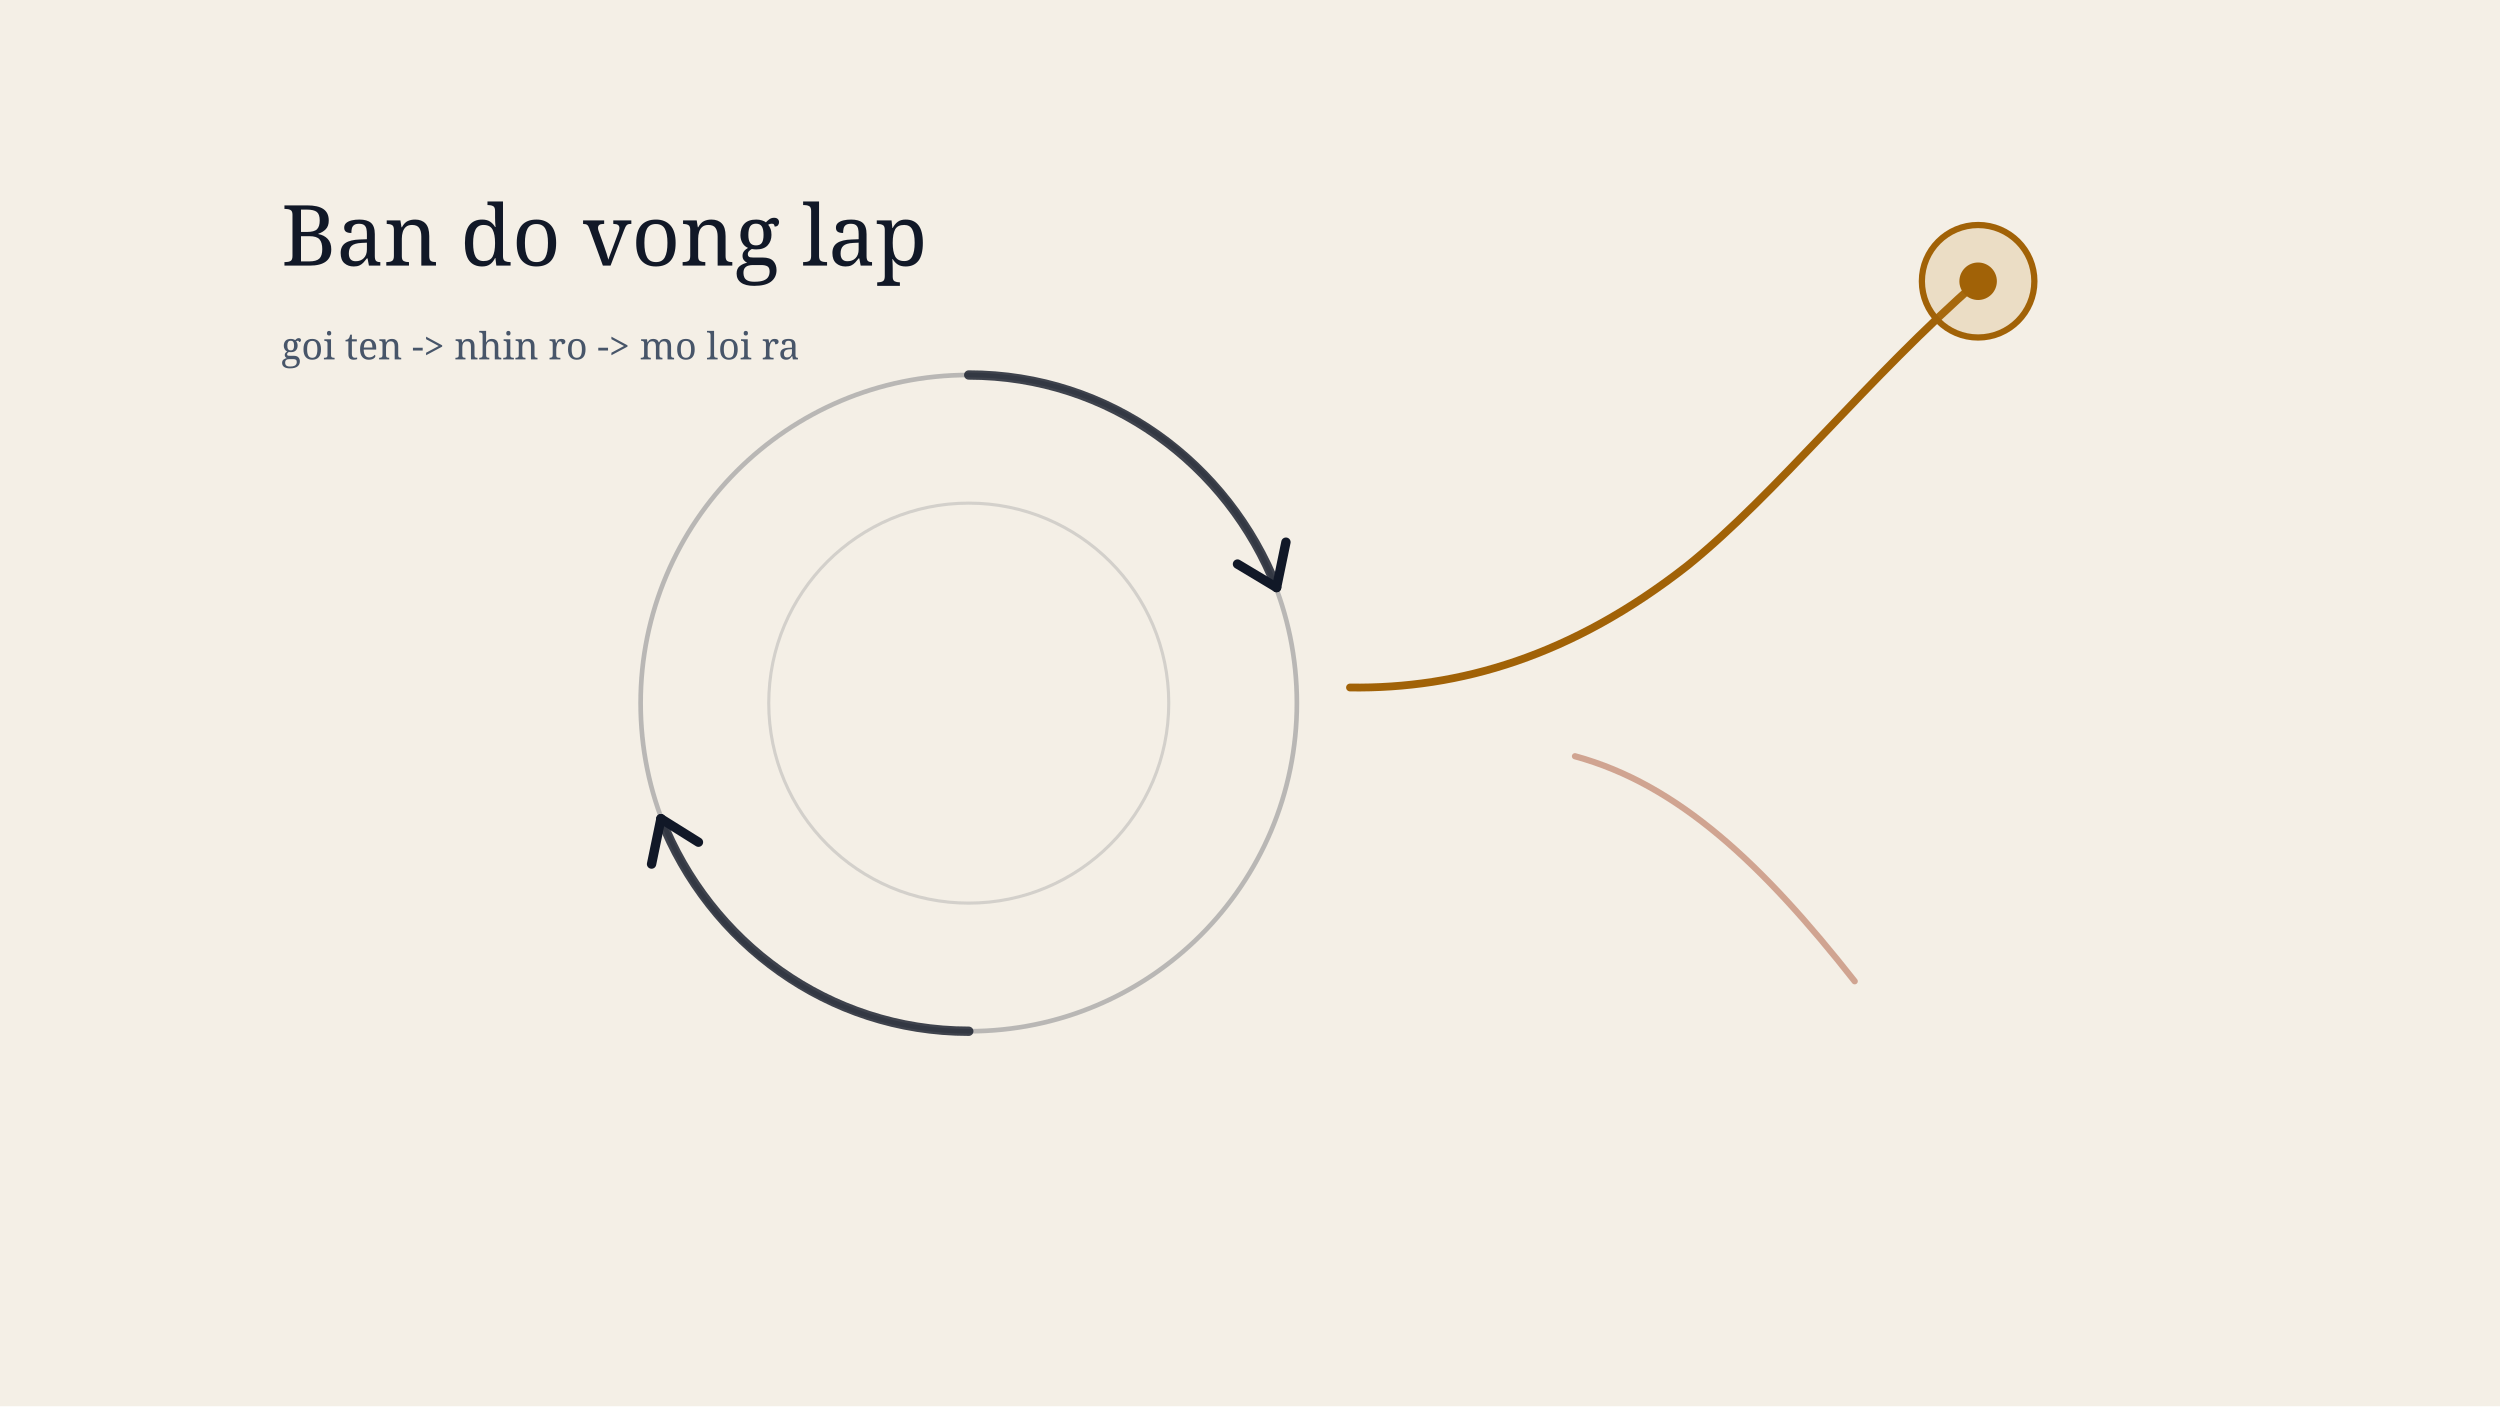
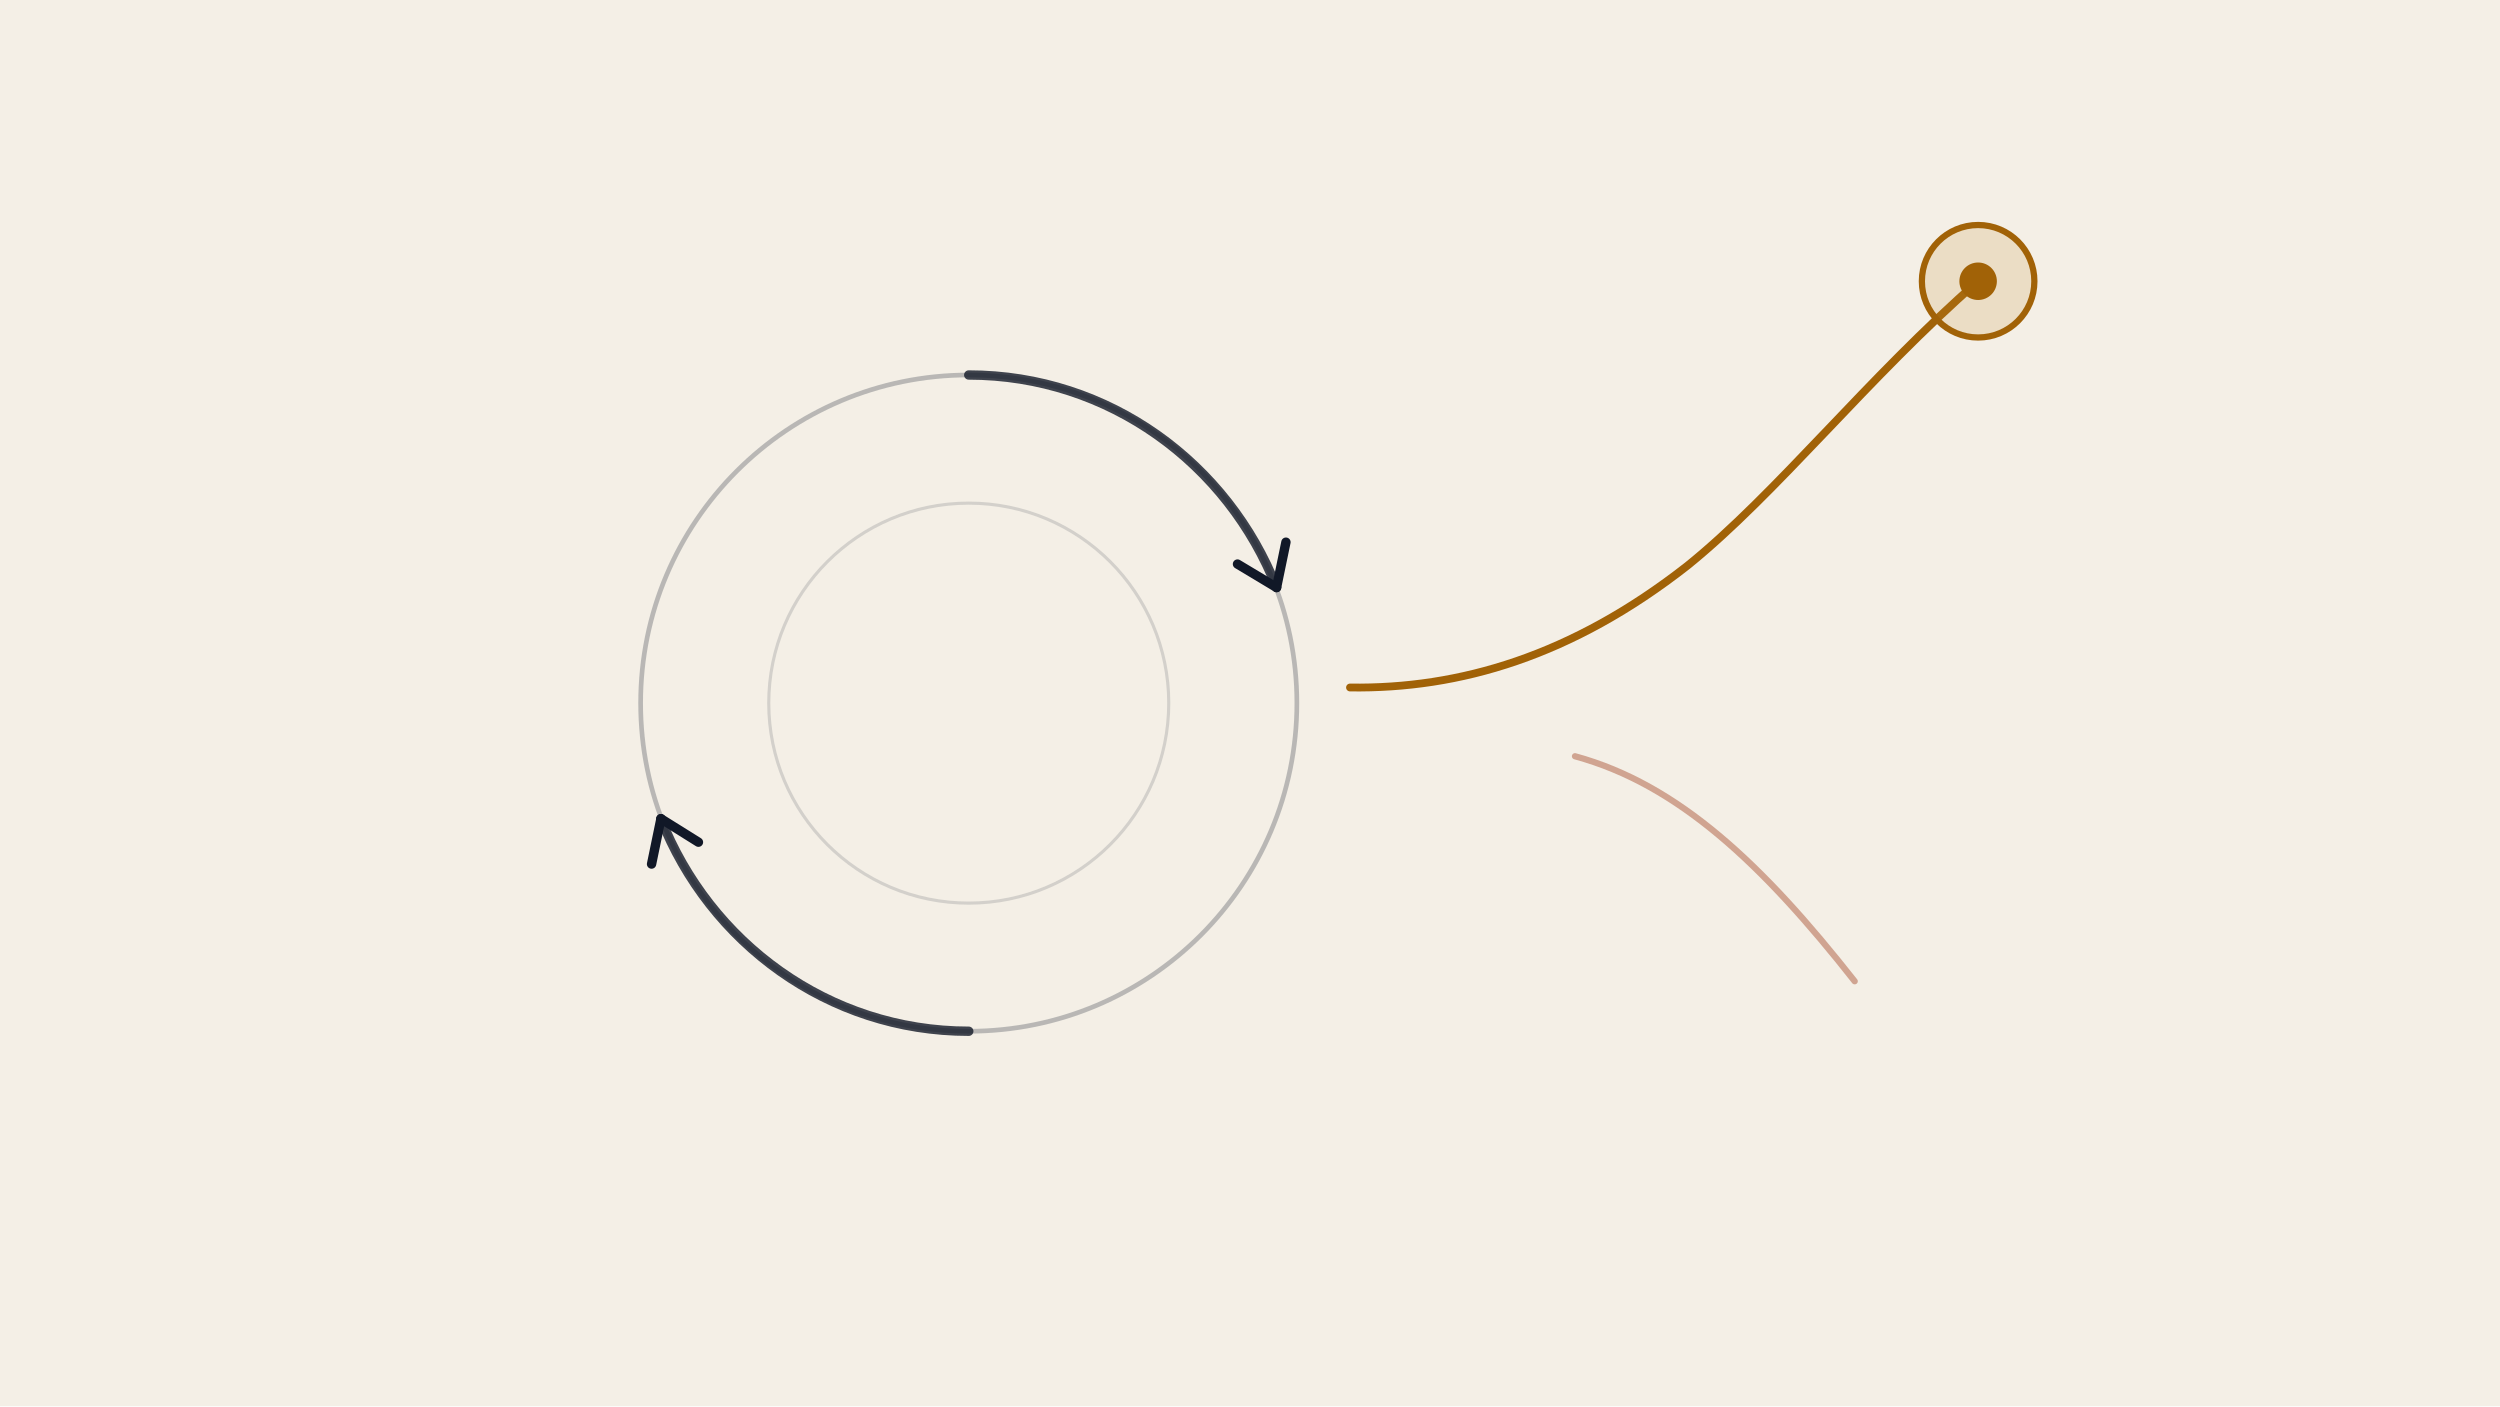
<svg xmlns="http://www.w3.org/2000/svg" width="1600" height="900" viewBox="0 0 1600 900" fill="none">
  <rect width="1600" height="900" fill="#F4EFE6" />
  <circle cx="620" cy="450" r="210" stroke="#1F2937" stroke-width="3" opacity="0.28" />
  <circle cx="620" cy="450" r="128" stroke="#1F2937" stroke-width="2" opacity="0.16" />
  <path d="M620 240C710 240 786 297 817 376" stroke="#111827" stroke-width="6" stroke-linecap="round" opacity="0.8" />
  <path d="M817 376L792 361" stroke="#111827" stroke-width="6" stroke-linecap="round" />
  <path d="M817 376L823 347" stroke="#111827" stroke-width="6" stroke-linecap="round" />
  <path d="M620 660C530 660 454 603 423 524" stroke="#111827" stroke-width="6" stroke-linecap="round" opacity="0.8" />
  <path d="M423 524L447 539" stroke="#111827" stroke-width="6" stroke-linecap="round" />
  <path d="M423 524L417 553" stroke="#111827" stroke-width="6" stroke-linecap="round" />
  <path d="M864 440C934 441 1006 420 1080 362C1137 316 1196 241 1266 180" stroke="#A16207" stroke-width="5" stroke-linecap="round" />
  <circle cx="1266" cy="180" r="36" fill="#C58B31" fill-opacity="0.18" stroke="#A16207" stroke-width="4" />
  <circle cx="1266" cy="180" r="12" fill="#A16207" />
  <path d="M1008 484C1074 502 1128 553 1187 628" stroke="#9A3412" stroke-width="4" stroke-linecap="round" opacity="0.4" />
-   <text x="180" y="170" fill="#111827" font-family="Georgia, serif" font-size="54">Ban do vong lap</text>
-   <text x="180" y="230" fill="#475569" font-family="Georgia, serif" font-size="24">goi ten -&gt; nhin ro -&gt; mo loi ra</text>
</svg>
